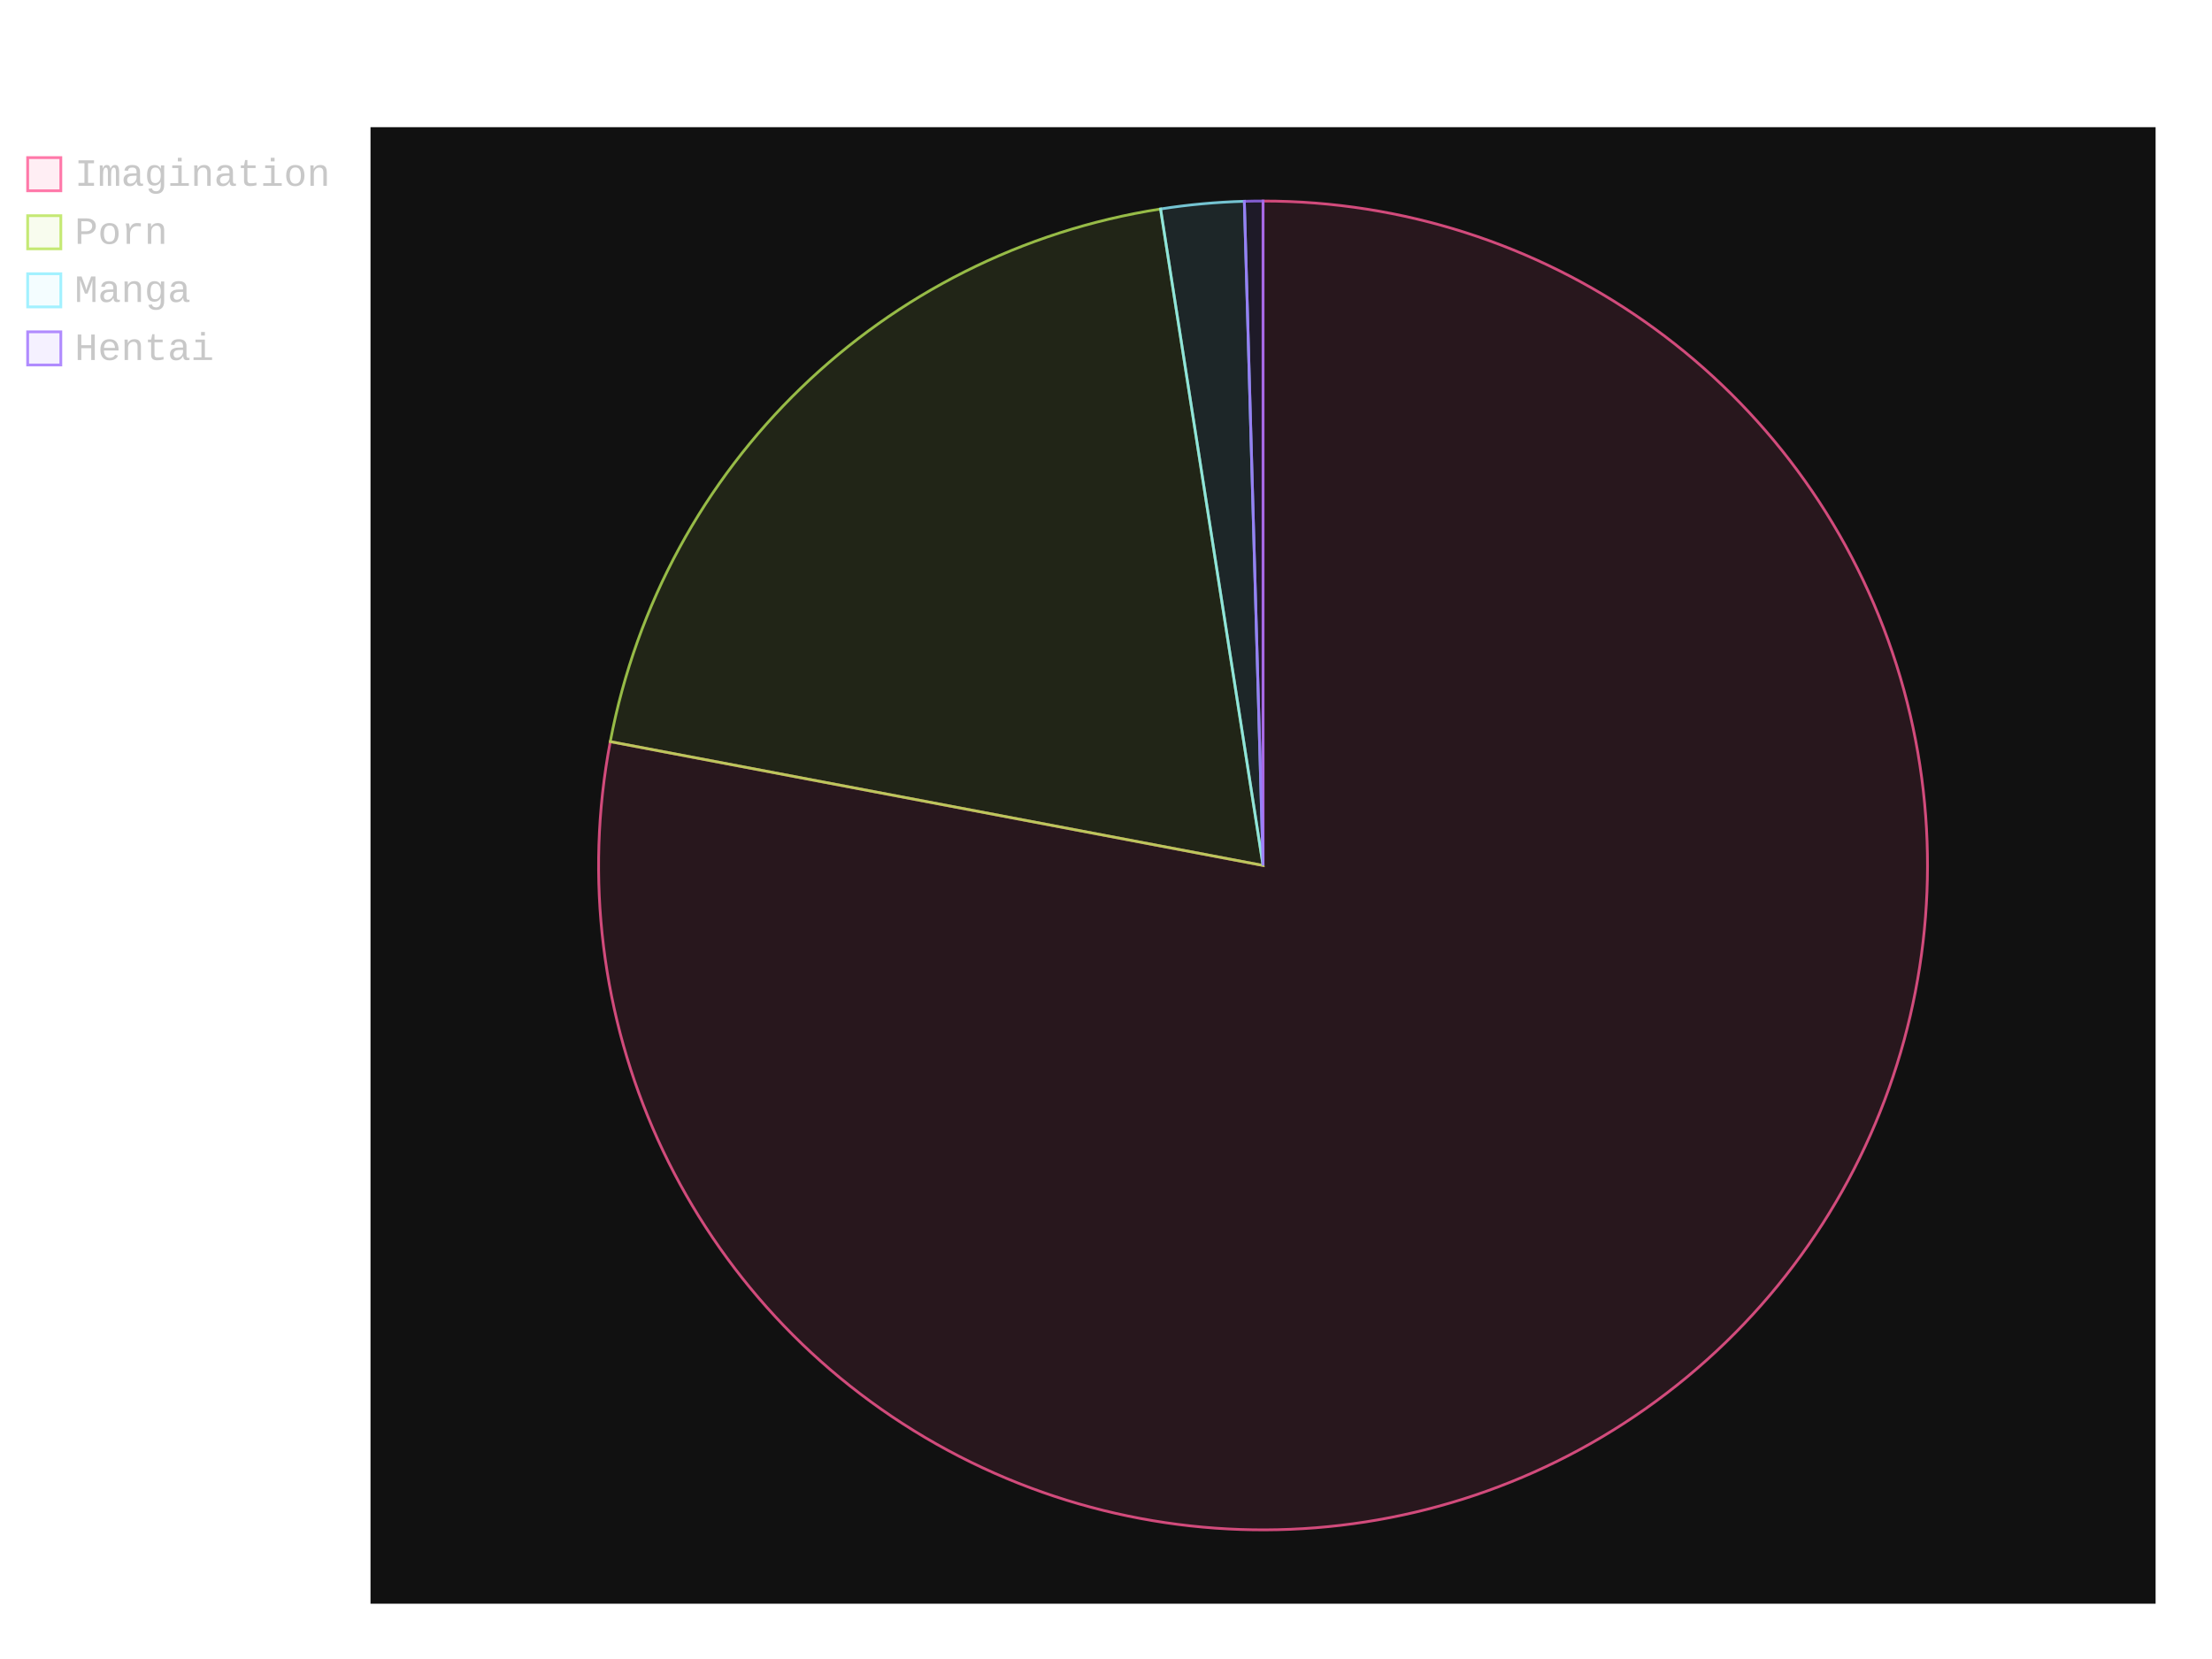
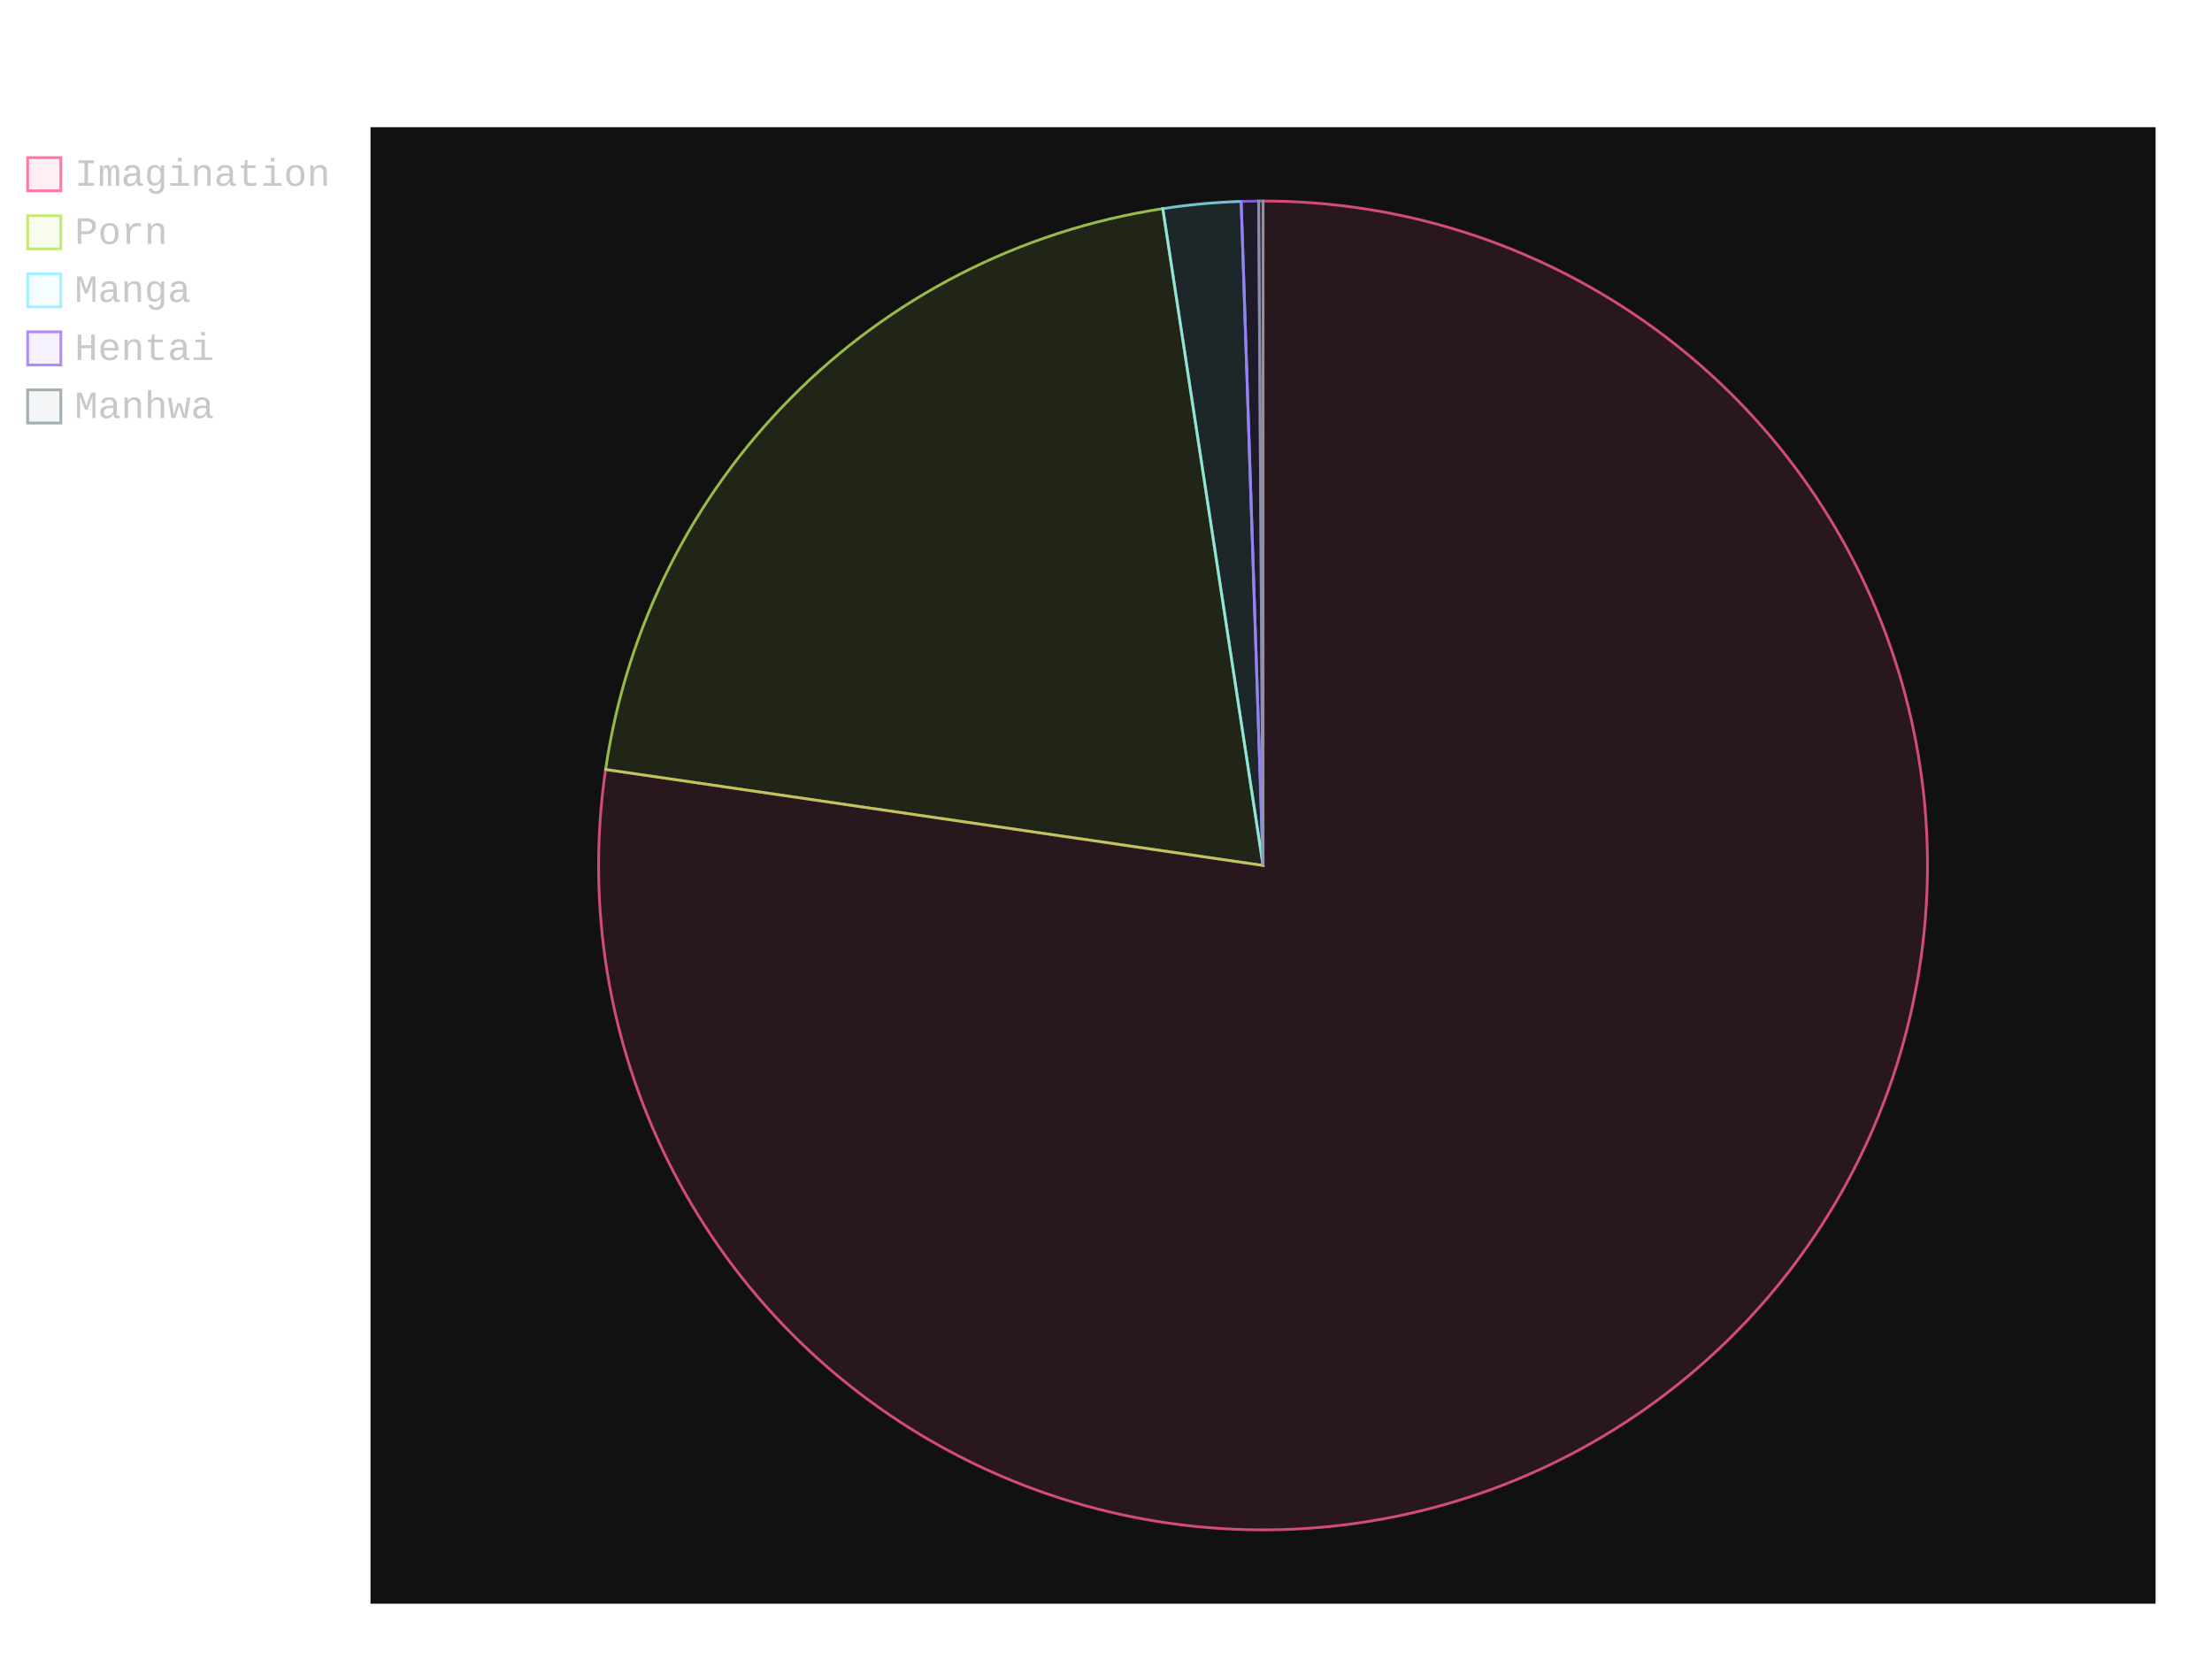
- <svg xmlns="http://www.w3.org/2000/svg" id="chart-f5dbbfb0-c95b-4017-a287-f7e3256b88e4" class="pygal-chart" viewBox="0 0 800 600">
+ <svg xmlns="http://www.w3.org/2000/svg" id="chart-51ba5ec9-6a8c-4c70-a918-f6363e14b1aa" class="pygal-chart" viewBox="0 0 800 600">
  <defs>
-     <style type="text/css">#chart-f5dbbfb0-c95b-4017-a287-f7e3256b88e4{-webkit-user-select:none;-webkit-font-smoothing:antialiased;font-family:Consolas,"Liberation Mono",Menlo,Courier,monospace}#chart-f5dbbfb0-c95b-4017-a287-f7e3256b88e4 .title{font-family:Consolas,"Liberation Mono",Menlo,Courier,monospace;font-size:16px}#chart-f5dbbfb0-c95b-4017-a287-f7e3256b88e4 .legends .legend text{font-family:Consolas,"Liberation Mono",Menlo,Courier,monospace;font-size:14px}#chart-f5dbbfb0-c95b-4017-a287-f7e3256b88e4 .axis text{font-family:Consolas,"Liberation Mono",Menlo,Courier,monospace;font-size:10px}#chart-f5dbbfb0-c95b-4017-a287-f7e3256b88e4 .axis text.major{font-family:Consolas,"Liberation Mono",Menlo,Courier,monospace;font-size:10px}#chart-f5dbbfb0-c95b-4017-a287-f7e3256b88e4 .text-overlay text.value{font-family:Consolas,"Liberation Mono",Menlo,Courier,monospace;font-size:16px}#chart-f5dbbfb0-c95b-4017-a287-f7e3256b88e4 .text-overlay text.label{font-family:Consolas,"Liberation Mono",Menlo,Courier,monospace;font-size:10px}#chart-f5dbbfb0-c95b-4017-a287-f7e3256b88e4 .tooltip{font-family:Consolas,"Liberation Mono",Menlo,Courier,monospace;font-size:14px}#chart-f5dbbfb0-c95b-4017-a287-f7e3256b88e4 text.no_data{font-family:Consolas,"Liberation Mono",Menlo,Courier,monospace;font-size:64px}
- #chart-f5dbbfb0-c95b-4017-a287-f7e3256b88e4{background-color:transparent}#chart-f5dbbfb0-c95b-4017-a287-f7e3256b88e4 path,#chart-f5dbbfb0-c95b-4017-a287-f7e3256b88e4 line,#chart-f5dbbfb0-c95b-4017-a287-f7e3256b88e4 rect,#chart-f5dbbfb0-c95b-4017-a287-f7e3256b88e4 circle{-webkit-transition:0.3s ease-out;-moz-transition:0.3s ease-out;transition:0.3s ease-out}#chart-f5dbbfb0-c95b-4017-a287-f7e3256b88e4 .graph &gt; .background{fill:transparent}#chart-f5dbbfb0-c95b-4017-a287-f7e3256b88e4 .plot &gt; .background{fill:#111}#chart-f5dbbfb0-c95b-4017-a287-f7e3256b88e4 .graph{fill:rgba(200,200,200,1)}#chart-f5dbbfb0-c95b-4017-a287-f7e3256b88e4 text.no_data{fill:rgba(255,255,255,1)}#chart-f5dbbfb0-c95b-4017-a287-f7e3256b88e4 .title{fill:rgba(255,255,255,1)}#chart-f5dbbfb0-c95b-4017-a287-f7e3256b88e4 .legends .legend text{fill:rgba(200,200,200,1)}#chart-f5dbbfb0-c95b-4017-a287-f7e3256b88e4 .legends .legend:hover text{fill:rgba(255,255,255,1)}#chart-f5dbbfb0-c95b-4017-a287-f7e3256b88e4 .axis .line{stroke:rgba(255,255,255,1)}#chart-f5dbbfb0-c95b-4017-a287-f7e3256b88e4 .axis .guide.line{stroke:#555}#chart-f5dbbfb0-c95b-4017-a287-f7e3256b88e4 .axis .major.line{stroke:rgba(200,200,200,1)}#chart-f5dbbfb0-c95b-4017-a287-f7e3256b88e4 .axis text.major{fill:rgba(255,255,255,1)}#chart-f5dbbfb0-c95b-4017-a287-f7e3256b88e4 .axis.y .guides:hover .guide.line,#chart-f5dbbfb0-c95b-4017-a287-f7e3256b88e4 .line-graph .axis.x .guides:hover .guide.line,#chart-f5dbbfb0-c95b-4017-a287-f7e3256b88e4 .stackedline-graph .axis.x .guides:hover .guide.line,#chart-f5dbbfb0-c95b-4017-a287-f7e3256b88e4 .xy-graph .axis.x .guides:hover .guide.line{stroke:rgba(255,255,255,1)}#chart-f5dbbfb0-c95b-4017-a287-f7e3256b88e4 .axis .guides:hover text{fill:rgba(255,255,255,1)}#chart-f5dbbfb0-c95b-4017-a287-f7e3256b88e4 .reactive{fill-opacity:.1;stroke-opacity:.8;stroke-width:1}#chart-f5dbbfb0-c95b-4017-a287-f7e3256b88e4 .ci{stroke:rgba(200,200,200,1)}#chart-f5dbbfb0-c95b-4017-a287-f7e3256b88e4 .reactive.active,#chart-f5dbbfb0-c95b-4017-a287-f7e3256b88e4 .active .reactive{fill-opacity:.75;stroke-opacity:.9;stroke-width:4}#chart-f5dbbfb0-c95b-4017-a287-f7e3256b88e4 .ci .reactive.active{stroke-width:1.5}#chart-f5dbbfb0-c95b-4017-a287-f7e3256b88e4 .series text{fill:rgba(255,255,255,1)}#chart-f5dbbfb0-c95b-4017-a287-f7e3256b88e4 .tooltip rect{fill:#111;stroke:rgba(255,255,255,1);-webkit-transition:opacity 0.3s ease-out;-moz-transition:opacity 0.3s ease-out;transition:opacity 0.3s ease-out}#chart-f5dbbfb0-c95b-4017-a287-f7e3256b88e4 .tooltip .label{fill:rgba(200,200,200,1)}#chart-f5dbbfb0-c95b-4017-a287-f7e3256b88e4 .tooltip .label{fill:rgba(200,200,200,1)}#chart-f5dbbfb0-c95b-4017-a287-f7e3256b88e4 .tooltip .legend{font-size:.8em;fill:#555}#chart-f5dbbfb0-c95b-4017-a287-f7e3256b88e4 .tooltip .x_label{font-size:.6em;fill:rgba(255,255,255,1)}#chart-f5dbbfb0-c95b-4017-a287-f7e3256b88e4 .tooltip .xlink{font-size:.5em;text-decoration:underline}#chart-f5dbbfb0-c95b-4017-a287-f7e3256b88e4 .tooltip .value{font-size:1.5em}#chart-f5dbbfb0-c95b-4017-a287-f7e3256b88e4 .bound{font-size:.5em}#chart-f5dbbfb0-c95b-4017-a287-f7e3256b88e4 .max-value{font-size:.75em;fill:#555}#chart-f5dbbfb0-c95b-4017-a287-f7e3256b88e4 .map-element{fill:#111;stroke:#555 !important}#chart-f5dbbfb0-c95b-4017-a287-f7e3256b88e4 .map-element .reactive{fill-opacity:inherit;stroke-opacity:inherit}#chart-f5dbbfb0-c95b-4017-a287-f7e3256b88e4 .color-0,#chart-f5dbbfb0-c95b-4017-a287-f7e3256b88e4 .color-0 a:visited{stroke:#ff5995;fill:#ff5995}#chart-f5dbbfb0-c95b-4017-a287-f7e3256b88e4 .color-1,#chart-f5dbbfb0-c95b-4017-a287-f7e3256b88e4 .color-1 a:visited{stroke:#b6e354;fill:#b6e354}#chart-f5dbbfb0-c95b-4017-a287-f7e3256b88e4 .color-2,#chart-f5dbbfb0-c95b-4017-a287-f7e3256b88e4 .color-2 a:visited{stroke:#8cedff;fill:#8cedff}#chart-f5dbbfb0-c95b-4017-a287-f7e3256b88e4 .color-3,#chart-f5dbbfb0-c95b-4017-a287-f7e3256b88e4 .color-3 a:visited{stroke:#9e6ffe;fill:#9e6ffe}#chart-f5dbbfb0-c95b-4017-a287-f7e3256b88e4 .text-overlay .color-0 text{fill:black}#chart-f5dbbfb0-c95b-4017-a287-f7e3256b88e4 .text-overlay .color-1 text{fill:black}#chart-f5dbbfb0-c95b-4017-a287-f7e3256b88e4 .text-overlay .color-2 text{fill:black}#chart-f5dbbfb0-c95b-4017-a287-f7e3256b88e4 .text-overlay .color-3 text{fill:black}
- #chart-f5dbbfb0-c95b-4017-a287-f7e3256b88e4 text.no_data{text-anchor:middle}#chart-f5dbbfb0-c95b-4017-a287-f7e3256b88e4 .guide.line{fill:none}#chart-f5dbbfb0-c95b-4017-a287-f7e3256b88e4 .centered{text-anchor:middle}#chart-f5dbbfb0-c95b-4017-a287-f7e3256b88e4 .title{text-anchor:middle}#chart-f5dbbfb0-c95b-4017-a287-f7e3256b88e4 .legends .legend text{fill-opacity:1}#chart-f5dbbfb0-c95b-4017-a287-f7e3256b88e4 .axis.x text{text-anchor:middle}#chart-f5dbbfb0-c95b-4017-a287-f7e3256b88e4 .axis.x:not(.web) text[transform]{text-anchor:start}#chart-f5dbbfb0-c95b-4017-a287-f7e3256b88e4 .axis.x:not(.web) text[transform].backwards{text-anchor:end}#chart-f5dbbfb0-c95b-4017-a287-f7e3256b88e4 .axis.y text{text-anchor:end}#chart-f5dbbfb0-c95b-4017-a287-f7e3256b88e4 .axis.y text[transform].backwards{text-anchor:start}#chart-f5dbbfb0-c95b-4017-a287-f7e3256b88e4 .axis.y2 text{text-anchor:start}#chart-f5dbbfb0-c95b-4017-a287-f7e3256b88e4 .axis.y2 text[transform].backwards{text-anchor:end}#chart-f5dbbfb0-c95b-4017-a287-f7e3256b88e4 .axis .guide.line{stroke-dasharray:4,4;stroke:black}#chart-f5dbbfb0-c95b-4017-a287-f7e3256b88e4 .axis .major.guide.line{stroke-dasharray:6,6;stroke:black}#chart-f5dbbfb0-c95b-4017-a287-f7e3256b88e4 .horizontal .axis.y .guide.line,#chart-f5dbbfb0-c95b-4017-a287-f7e3256b88e4 .horizontal .axis.y2 .guide.line,#chart-f5dbbfb0-c95b-4017-a287-f7e3256b88e4 .vertical .axis.x .guide.line{opacity:0}#chart-f5dbbfb0-c95b-4017-a287-f7e3256b88e4 .horizontal .axis.always_show .guide.line,#chart-f5dbbfb0-c95b-4017-a287-f7e3256b88e4 .vertical .axis.always_show .guide.line{opacity:1 !important}#chart-f5dbbfb0-c95b-4017-a287-f7e3256b88e4 .axis.y .guides:hover .guide.line,#chart-f5dbbfb0-c95b-4017-a287-f7e3256b88e4 .axis.y2 .guides:hover .guide.line,#chart-f5dbbfb0-c95b-4017-a287-f7e3256b88e4 .axis.x .guides:hover .guide.line{opacity:1}#chart-f5dbbfb0-c95b-4017-a287-f7e3256b88e4 .axis .guides:hover text{opacity:1}#chart-f5dbbfb0-c95b-4017-a287-f7e3256b88e4 .nofill{fill:none}#chart-f5dbbfb0-c95b-4017-a287-f7e3256b88e4 .subtle-fill{fill-opacity:.2}#chart-f5dbbfb0-c95b-4017-a287-f7e3256b88e4 .dot{stroke-width:1px;fill-opacity:1;stroke-opacity:1}#chart-f5dbbfb0-c95b-4017-a287-f7e3256b88e4 .dot.active{stroke-width:5px}#chart-f5dbbfb0-c95b-4017-a287-f7e3256b88e4 .dot.negative{fill:transparent}#chart-f5dbbfb0-c95b-4017-a287-f7e3256b88e4 text,#chart-f5dbbfb0-c95b-4017-a287-f7e3256b88e4 tspan{stroke:none !important}#chart-f5dbbfb0-c95b-4017-a287-f7e3256b88e4 .series text.active{opacity:1}#chart-f5dbbfb0-c95b-4017-a287-f7e3256b88e4 .tooltip rect{fill-opacity:.95;stroke-width:.5}#chart-f5dbbfb0-c95b-4017-a287-f7e3256b88e4 .tooltip text{fill-opacity:1}#chart-f5dbbfb0-c95b-4017-a287-f7e3256b88e4 .showable{visibility:hidden}#chart-f5dbbfb0-c95b-4017-a287-f7e3256b88e4 .showable.shown{visibility:visible}#chart-f5dbbfb0-c95b-4017-a287-f7e3256b88e4 .gauge-background{fill:rgba(229,229,229,1);stroke:none}#chart-f5dbbfb0-c95b-4017-a287-f7e3256b88e4 .bg-lines{stroke:transparent;stroke-width:2px}</style>
+     <style type="text/css">#chart-51ba5ec9-6a8c-4c70-a918-f6363e14b1aa{-webkit-user-select:none;-webkit-font-smoothing:antialiased;font-family:Consolas,"Liberation Mono",Menlo,Courier,monospace}#chart-51ba5ec9-6a8c-4c70-a918-f6363e14b1aa .title{font-family:Consolas,"Liberation Mono",Menlo,Courier,monospace;font-size:16px}#chart-51ba5ec9-6a8c-4c70-a918-f6363e14b1aa .legends .legend text{font-family:Consolas,"Liberation Mono",Menlo,Courier,monospace;font-size:14px}#chart-51ba5ec9-6a8c-4c70-a918-f6363e14b1aa .axis text{font-family:Consolas,"Liberation Mono",Menlo,Courier,monospace;font-size:10px}#chart-51ba5ec9-6a8c-4c70-a918-f6363e14b1aa .axis text.major{font-family:Consolas,"Liberation Mono",Menlo,Courier,monospace;font-size:10px}#chart-51ba5ec9-6a8c-4c70-a918-f6363e14b1aa .text-overlay text.value{font-family:Consolas,"Liberation Mono",Menlo,Courier,monospace;font-size:16px}#chart-51ba5ec9-6a8c-4c70-a918-f6363e14b1aa .text-overlay text.label{font-family:Consolas,"Liberation Mono",Menlo,Courier,monospace;font-size:10px}#chart-51ba5ec9-6a8c-4c70-a918-f6363e14b1aa .tooltip{font-family:Consolas,"Liberation Mono",Menlo,Courier,monospace;font-size:14px}#chart-51ba5ec9-6a8c-4c70-a918-f6363e14b1aa text.no_data{font-family:Consolas,"Liberation Mono",Menlo,Courier,monospace;font-size:64px}
+ #chart-51ba5ec9-6a8c-4c70-a918-f6363e14b1aa{background-color:transparent}#chart-51ba5ec9-6a8c-4c70-a918-f6363e14b1aa path,#chart-51ba5ec9-6a8c-4c70-a918-f6363e14b1aa line,#chart-51ba5ec9-6a8c-4c70-a918-f6363e14b1aa rect,#chart-51ba5ec9-6a8c-4c70-a918-f6363e14b1aa circle{-webkit-transition:0.3s ease-out;-moz-transition:0.3s ease-out;transition:0.3s ease-out}#chart-51ba5ec9-6a8c-4c70-a918-f6363e14b1aa .graph &gt; .background{fill:transparent}#chart-51ba5ec9-6a8c-4c70-a918-f6363e14b1aa .plot &gt; .background{fill:#111}#chart-51ba5ec9-6a8c-4c70-a918-f6363e14b1aa .graph{fill:rgba(200,200,200,1)}#chart-51ba5ec9-6a8c-4c70-a918-f6363e14b1aa text.no_data{fill:rgba(255,255,255,1)}#chart-51ba5ec9-6a8c-4c70-a918-f6363e14b1aa .title{fill:rgba(255,255,255,1)}#chart-51ba5ec9-6a8c-4c70-a918-f6363e14b1aa .legends .legend text{fill:rgba(200,200,200,1)}#chart-51ba5ec9-6a8c-4c70-a918-f6363e14b1aa .legends .legend:hover text{fill:rgba(255,255,255,1)}#chart-51ba5ec9-6a8c-4c70-a918-f6363e14b1aa .axis .line{stroke:rgba(255,255,255,1)}#chart-51ba5ec9-6a8c-4c70-a918-f6363e14b1aa .axis .guide.line{stroke:#555}#chart-51ba5ec9-6a8c-4c70-a918-f6363e14b1aa .axis .major.line{stroke:rgba(200,200,200,1)}#chart-51ba5ec9-6a8c-4c70-a918-f6363e14b1aa .axis text.major{fill:rgba(255,255,255,1)}#chart-51ba5ec9-6a8c-4c70-a918-f6363e14b1aa .axis.y .guides:hover .guide.line,#chart-51ba5ec9-6a8c-4c70-a918-f6363e14b1aa .line-graph .axis.x .guides:hover .guide.line,#chart-51ba5ec9-6a8c-4c70-a918-f6363e14b1aa .stackedline-graph .axis.x .guides:hover .guide.line,#chart-51ba5ec9-6a8c-4c70-a918-f6363e14b1aa .xy-graph .axis.x .guides:hover .guide.line{stroke:rgba(255,255,255,1)}#chart-51ba5ec9-6a8c-4c70-a918-f6363e14b1aa .axis .guides:hover text{fill:rgba(255,255,255,1)}#chart-51ba5ec9-6a8c-4c70-a918-f6363e14b1aa .reactive{fill-opacity:.1;stroke-opacity:.8;stroke-width:1}#chart-51ba5ec9-6a8c-4c70-a918-f6363e14b1aa .ci{stroke:rgba(200,200,200,1)}#chart-51ba5ec9-6a8c-4c70-a918-f6363e14b1aa .reactive.active,#chart-51ba5ec9-6a8c-4c70-a918-f6363e14b1aa .active .reactive{fill-opacity:.75;stroke-opacity:.9;stroke-width:4}#chart-51ba5ec9-6a8c-4c70-a918-f6363e14b1aa .ci .reactive.active{stroke-width:1.5}#chart-51ba5ec9-6a8c-4c70-a918-f6363e14b1aa .series text{fill:rgba(255,255,255,1)}#chart-51ba5ec9-6a8c-4c70-a918-f6363e14b1aa .tooltip rect{fill:#111;stroke:rgba(255,255,255,1);-webkit-transition:opacity 0.3s ease-out;-moz-transition:opacity 0.3s ease-out;transition:opacity 0.3s ease-out}#chart-51ba5ec9-6a8c-4c70-a918-f6363e14b1aa .tooltip .label{fill:rgba(200,200,200,1)}#chart-51ba5ec9-6a8c-4c70-a918-f6363e14b1aa .tooltip .label{fill:rgba(200,200,200,1)}#chart-51ba5ec9-6a8c-4c70-a918-f6363e14b1aa .tooltip .legend{font-size:.8em;fill:#555}#chart-51ba5ec9-6a8c-4c70-a918-f6363e14b1aa .tooltip .x_label{font-size:.6em;fill:rgba(255,255,255,1)}#chart-51ba5ec9-6a8c-4c70-a918-f6363e14b1aa .tooltip .xlink{font-size:.5em;text-decoration:underline}#chart-51ba5ec9-6a8c-4c70-a918-f6363e14b1aa .tooltip .value{font-size:1.5em}#chart-51ba5ec9-6a8c-4c70-a918-f6363e14b1aa .bound{font-size:.5em}#chart-51ba5ec9-6a8c-4c70-a918-f6363e14b1aa .max-value{font-size:.75em;fill:#555}#chart-51ba5ec9-6a8c-4c70-a918-f6363e14b1aa .map-element{fill:#111;stroke:#555 !important}#chart-51ba5ec9-6a8c-4c70-a918-f6363e14b1aa .map-element .reactive{fill-opacity:inherit;stroke-opacity:inherit}#chart-51ba5ec9-6a8c-4c70-a918-f6363e14b1aa .color-0,#chart-51ba5ec9-6a8c-4c70-a918-f6363e14b1aa .color-0 a:visited{stroke:#ff5995;fill:#ff5995}#chart-51ba5ec9-6a8c-4c70-a918-f6363e14b1aa .color-1,#chart-51ba5ec9-6a8c-4c70-a918-f6363e14b1aa .color-1 a:visited{stroke:#b6e354;fill:#b6e354}#chart-51ba5ec9-6a8c-4c70-a918-f6363e14b1aa .color-2,#chart-51ba5ec9-6a8c-4c70-a918-f6363e14b1aa .color-2 a:visited{stroke:#8cedff;fill:#8cedff}#chart-51ba5ec9-6a8c-4c70-a918-f6363e14b1aa .color-3,#chart-51ba5ec9-6a8c-4c70-a918-f6363e14b1aa .color-3 a:visited{stroke:#9e6ffe;fill:#9e6ffe}#chart-51ba5ec9-6a8c-4c70-a918-f6363e14b1aa .color-4,#chart-51ba5ec9-6a8c-4c70-a918-f6363e14b1aa .color-4 a:visited{stroke:#899ca1;fill:#899ca1}#chart-51ba5ec9-6a8c-4c70-a918-f6363e14b1aa .text-overlay .color-0 text{fill:black}#chart-51ba5ec9-6a8c-4c70-a918-f6363e14b1aa .text-overlay .color-1 text{fill:black}#chart-51ba5ec9-6a8c-4c70-a918-f6363e14b1aa .text-overlay .color-2 text{fill:black}#chart-51ba5ec9-6a8c-4c70-a918-f6363e14b1aa .text-overlay .color-3 text{fill:black}#chart-51ba5ec9-6a8c-4c70-a918-f6363e14b1aa .text-overlay .color-4 text{fill:black}
+ #chart-51ba5ec9-6a8c-4c70-a918-f6363e14b1aa text.no_data{text-anchor:middle}#chart-51ba5ec9-6a8c-4c70-a918-f6363e14b1aa .guide.line{fill:none}#chart-51ba5ec9-6a8c-4c70-a918-f6363e14b1aa .centered{text-anchor:middle}#chart-51ba5ec9-6a8c-4c70-a918-f6363e14b1aa .title{text-anchor:middle}#chart-51ba5ec9-6a8c-4c70-a918-f6363e14b1aa .legends .legend text{fill-opacity:1}#chart-51ba5ec9-6a8c-4c70-a918-f6363e14b1aa .axis.x text{text-anchor:middle}#chart-51ba5ec9-6a8c-4c70-a918-f6363e14b1aa .axis.x:not(.web) text[transform]{text-anchor:start}#chart-51ba5ec9-6a8c-4c70-a918-f6363e14b1aa .axis.x:not(.web) text[transform].backwards{text-anchor:end}#chart-51ba5ec9-6a8c-4c70-a918-f6363e14b1aa .axis.y text{text-anchor:end}#chart-51ba5ec9-6a8c-4c70-a918-f6363e14b1aa .axis.y text[transform].backwards{text-anchor:start}#chart-51ba5ec9-6a8c-4c70-a918-f6363e14b1aa .axis.y2 text{text-anchor:start}#chart-51ba5ec9-6a8c-4c70-a918-f6363e14b1aa .axis.y2 text[transform].backwards{text-anchor:end}#chart-51ba5ec9-6a8c-4c70-a918-f6363e14b1aa .axis .guide.line{stroke-dasharray:4,4;stroke:black}#chart-51ba5ec9-6a8c-4c70-a918-f6363e14b1aa .axis .major.guide.line{stroke-dasharray:6,6;stroke:black}#chart-51ba5ec9-6a8c-4c70-a918-f6363e14b1aa .horizontal .axis.y .guide.line,#chart-51ba5ec9-6a8c-4c70-a918-f6363e14b1aa .horizontal .axis.y2 .guide.line,#chart-51ba5ec9-6a8c-4c70-a918-f6363e14b1aa .vertical .axis.x .guide.line{opacity:0}#chart-51ba5ec9-6a8c-4c70-a918-f6363e14b1aa .horizontal .axis.always_show .guide.line,#chart-51ba5ec9-6a8c-4c70-a918-f6363e14b1aa .vertical .axis.always_show .guide.line{opacity:1 !important}#chart-51ba5ec9-6a8c-4c70-a918-f6363e14b1aa .axis.y .guides:hover .guide.line,#chart-51ba5ec9-6a8c-4c70-a918-f6363e14b1aa .axis.y2 .guides:hover .guide.line,#chart-51ba5ec9-6a8c-4c70-a918-f6363e14b1aa .axis.x .guides:hover .guide.line{opacity:1}#chart-51ba5ec9-6a8c-4c70-a918-f6363e14b1aa .axis .guides:hover text{opacity:1}#chart-51ba5ec9-6a8c-4c70-a918-f6363e14b1aa .nofill{fill:none}#chart-51ba5ec9-6a8c-4c70-a918-f6363e14b1aa .subtle-fill{fill-opacity:.2}#chart-51ba5ec9-6a8c-4c70-a918-f6363e14b1aa .dot{stroke-width:1px;fill-opacity:1;stroke-opacity:1}#chart-51ba5ec9-6a8c-4c70-a918-f6363e14b1aa .dot.active{stroke-width:5px}#chart-51ba5ec9-6a8c-4c70-a918-f6363e14b1aa .dot.negative{fill:transparent}#chart-51ba5ec9-6a8c-4c70-a918-f6363e14b1aa text,#chart-51ba5ec9-6a8c-4c70-a918-f6363e14b1aa tspan{stroke:none !important}#chart-51ba5ec9-6a8c-4c70-a918-f6363e14b1aa .series text.active{opacity:1}#chart-51ba5ec9-6a8c-4c70-a918-f6363e14b1aa .tooltip rect{fill-opacity:.95;stroke-width:.5}#chart-51ba5ec9-6a8c-4c70-a918-f6363e14b1aa .tooltip text{fill-opacity:1}#chart-51ba5ec9-6a8c-4c70-a918-f6363e14b1aa .showable{visibility:hidden}#chart-51ba5ec9-6a8c-4c70-a918-f6363e14b1aa .showable.shown{visibility:visible}#chart-51ba5ec9-6a8c-4c70-a918-f6363e14b1aa .gauge-background{fill:rgba(229,229,229,1);stroke:none}#chart-51ba5ec9-6a8c-4c70-a918-f6363e14b1aa .bg-lines{stroke:transparent;stroke-width:2px}</style>
  </defs>
  <g class="graph pie-graph vertical">
    <rect x="0" y="0" width="800" height="600" class="background" />
    <g transform="translate(134, 46)" class="plot">
      <rect x="0" y="0" width="645.6" height="534" class="background" />
      <g class="series serie-0 color-0">
        <g class="slices">
          <g class="slice">
-             <path d="M322.8 26.7 A240.3 240.3 0 1 1 86.709 222.222 L322.8 267 A0 0 0 1 0 322.8 267 z" class="slice reactive tooltip-trigger" />
+             <path d="M322.8 26.7 A240.3 240.3 0 1 1 85.018 232.303 L322.8 267 A0 0 0 1 0 322.8 267 z" class="slice reactive tooltip-trigger" />
          </g>
        </g>
      </g>
      <g class="series serie-1 color-1">
        <g class="slices">
          <g class="slice">
-             <path d="M86.709 222.222 A240.3 240.3 0 0 1 285.731 29.576 L322.8 267 A0 0 0 0 0 322.8 267 z" class="slice reactive tooltip-trigger" />
+             <path d="M85.018 232.303 A240.3 240.3 0 0 1 286.538 29.452 L322.8 267 A0 0 0 0 0 322.8 267 z" class="slice reactive tooltip-trigger" />
          </g>
        </g>
      </g>
      <g class="series serie-2 color-2">
        <g class="slices">
          <g class="slice">
-             <path d="M285.731 29.576 A240.3 240.3 0 0 1 316.034 26.795 L322.8 267 A0 0 0 0 0 322.8 267 z" class="slice reactive tooltip-trigger" />
+             <path d="M286.538 29.452 A240.3 240.3 0 0 1 314.888 26.83 L322.8 267 A0 0 0 0 0 322.8 267 z" class="slice reactive tooltip-trigger" />
          </g>
        </g>
      </g>
      <g class="series serie-3 color-3">
        <g class="slices">
          <g class="slice">
-             <path d="M316.034 26.795 A240.3 240.3 0 0 1 322.8 26.7 L322.8 267 A0 0 0 0 0 322.8 267 z" class="slice reactive tooltip-trigger" />
+             <path d="M314.888 26.83 A240.3 240.3 0 0 1 321.217 26.705 L322.8 267 A0 0 0 0 0 322.8 267 z" class="slice reactive tooltip-trigger" />
+           </g>
+         </g>
+       </g>
+       <g class="series serie-4 color-4">
+         <g class="slices">
+           <g class="slice">
+             <path d="M321.217 26.705 A240.3 240.3 0 0 1 322.8 26.7 L322.8 267 A0 0 0 0 0 322.8 267 z" class="slice reactive tooltip-trigger" />
          </g>
        </g>
      </g>
    </g>
    <g class="titles">
      <text x="400.0" y="26" class="title plot_title">Distribution of modes</text>
    </g>
    <g transform="translate(134, 46)" class="plot overlay">
      <g class="series serie-0 color-0" />
      <g class="series serie-1 color-1" />
      <g class="series serie-2 color-2" />
      <g class="series serie-3 color-3" />
+       <g class="series serie-4 color-4" />
    </g>
    <g transform="translate(134, 46)" class="plot text-overlay">
      <g class="series serie-0 color-0" />
      <g class="series serie-1 color-1" />
      <g class="series serie-2 color-2" />
      <g class="series serie-3 color-3" />
+       <g class="series serie-4 color-4" />
    </g>
    <g transform="translate(134, 46)" class="plot tooltip-overlay">
      <g transform="translate(0 0)" style="opacity: 0" class="tooltip">
        <rect rx="0" ry="0" width="0" height="0" class="tooltip-box" />
        <g class="text" />
      </g>
    </g>
    <g transform="translate(10, 56)" class="legends">
      <g id="activate-serie-0" class="legend reactive activate-serie">
        <rect x="0.0" y="1.0" width="12" height="12" class="color-0 reactive" />
        <text x="17.0" y="11.2">Imagination</text>
      </g>
      <g id="activate-serie-1" class="legend reactive activate-serie">
        <rect x="0.0" y="22.0" width="12" height="12" class="color-1 reactive" />
        <text x="17.0" y="32.2">Porn</text>
      </g>
      <g id="activate-serie-2" class="legend reactive activate-serie">
        <rect x="0.0" y="43.0" width="12" height="12" class="color-2 reactive" />
        <text x="17.0" y="53.2">Manga</text>
      </g>
      <g id="activate-serie-3" class="legend reactive activate-serie">
        <rect x="0.0" y="64.0" width="12" height="12" class="color-3 reactive" />
        <text x="17.0" y="74.2">Hentai</text>
      </g>
+       <g id="activate-serie-4" class="legend reactive activate-serie">
+         <rect x="0.0" y="85.0" width="12" height="12" class="color-4 reactive" />
+         <text x="17.0" y="95.2">Manhwa</text>
+       </g>
    </g>
    <g transform="translate(790, 56)" class="legends" />
  </g>
</svg>
